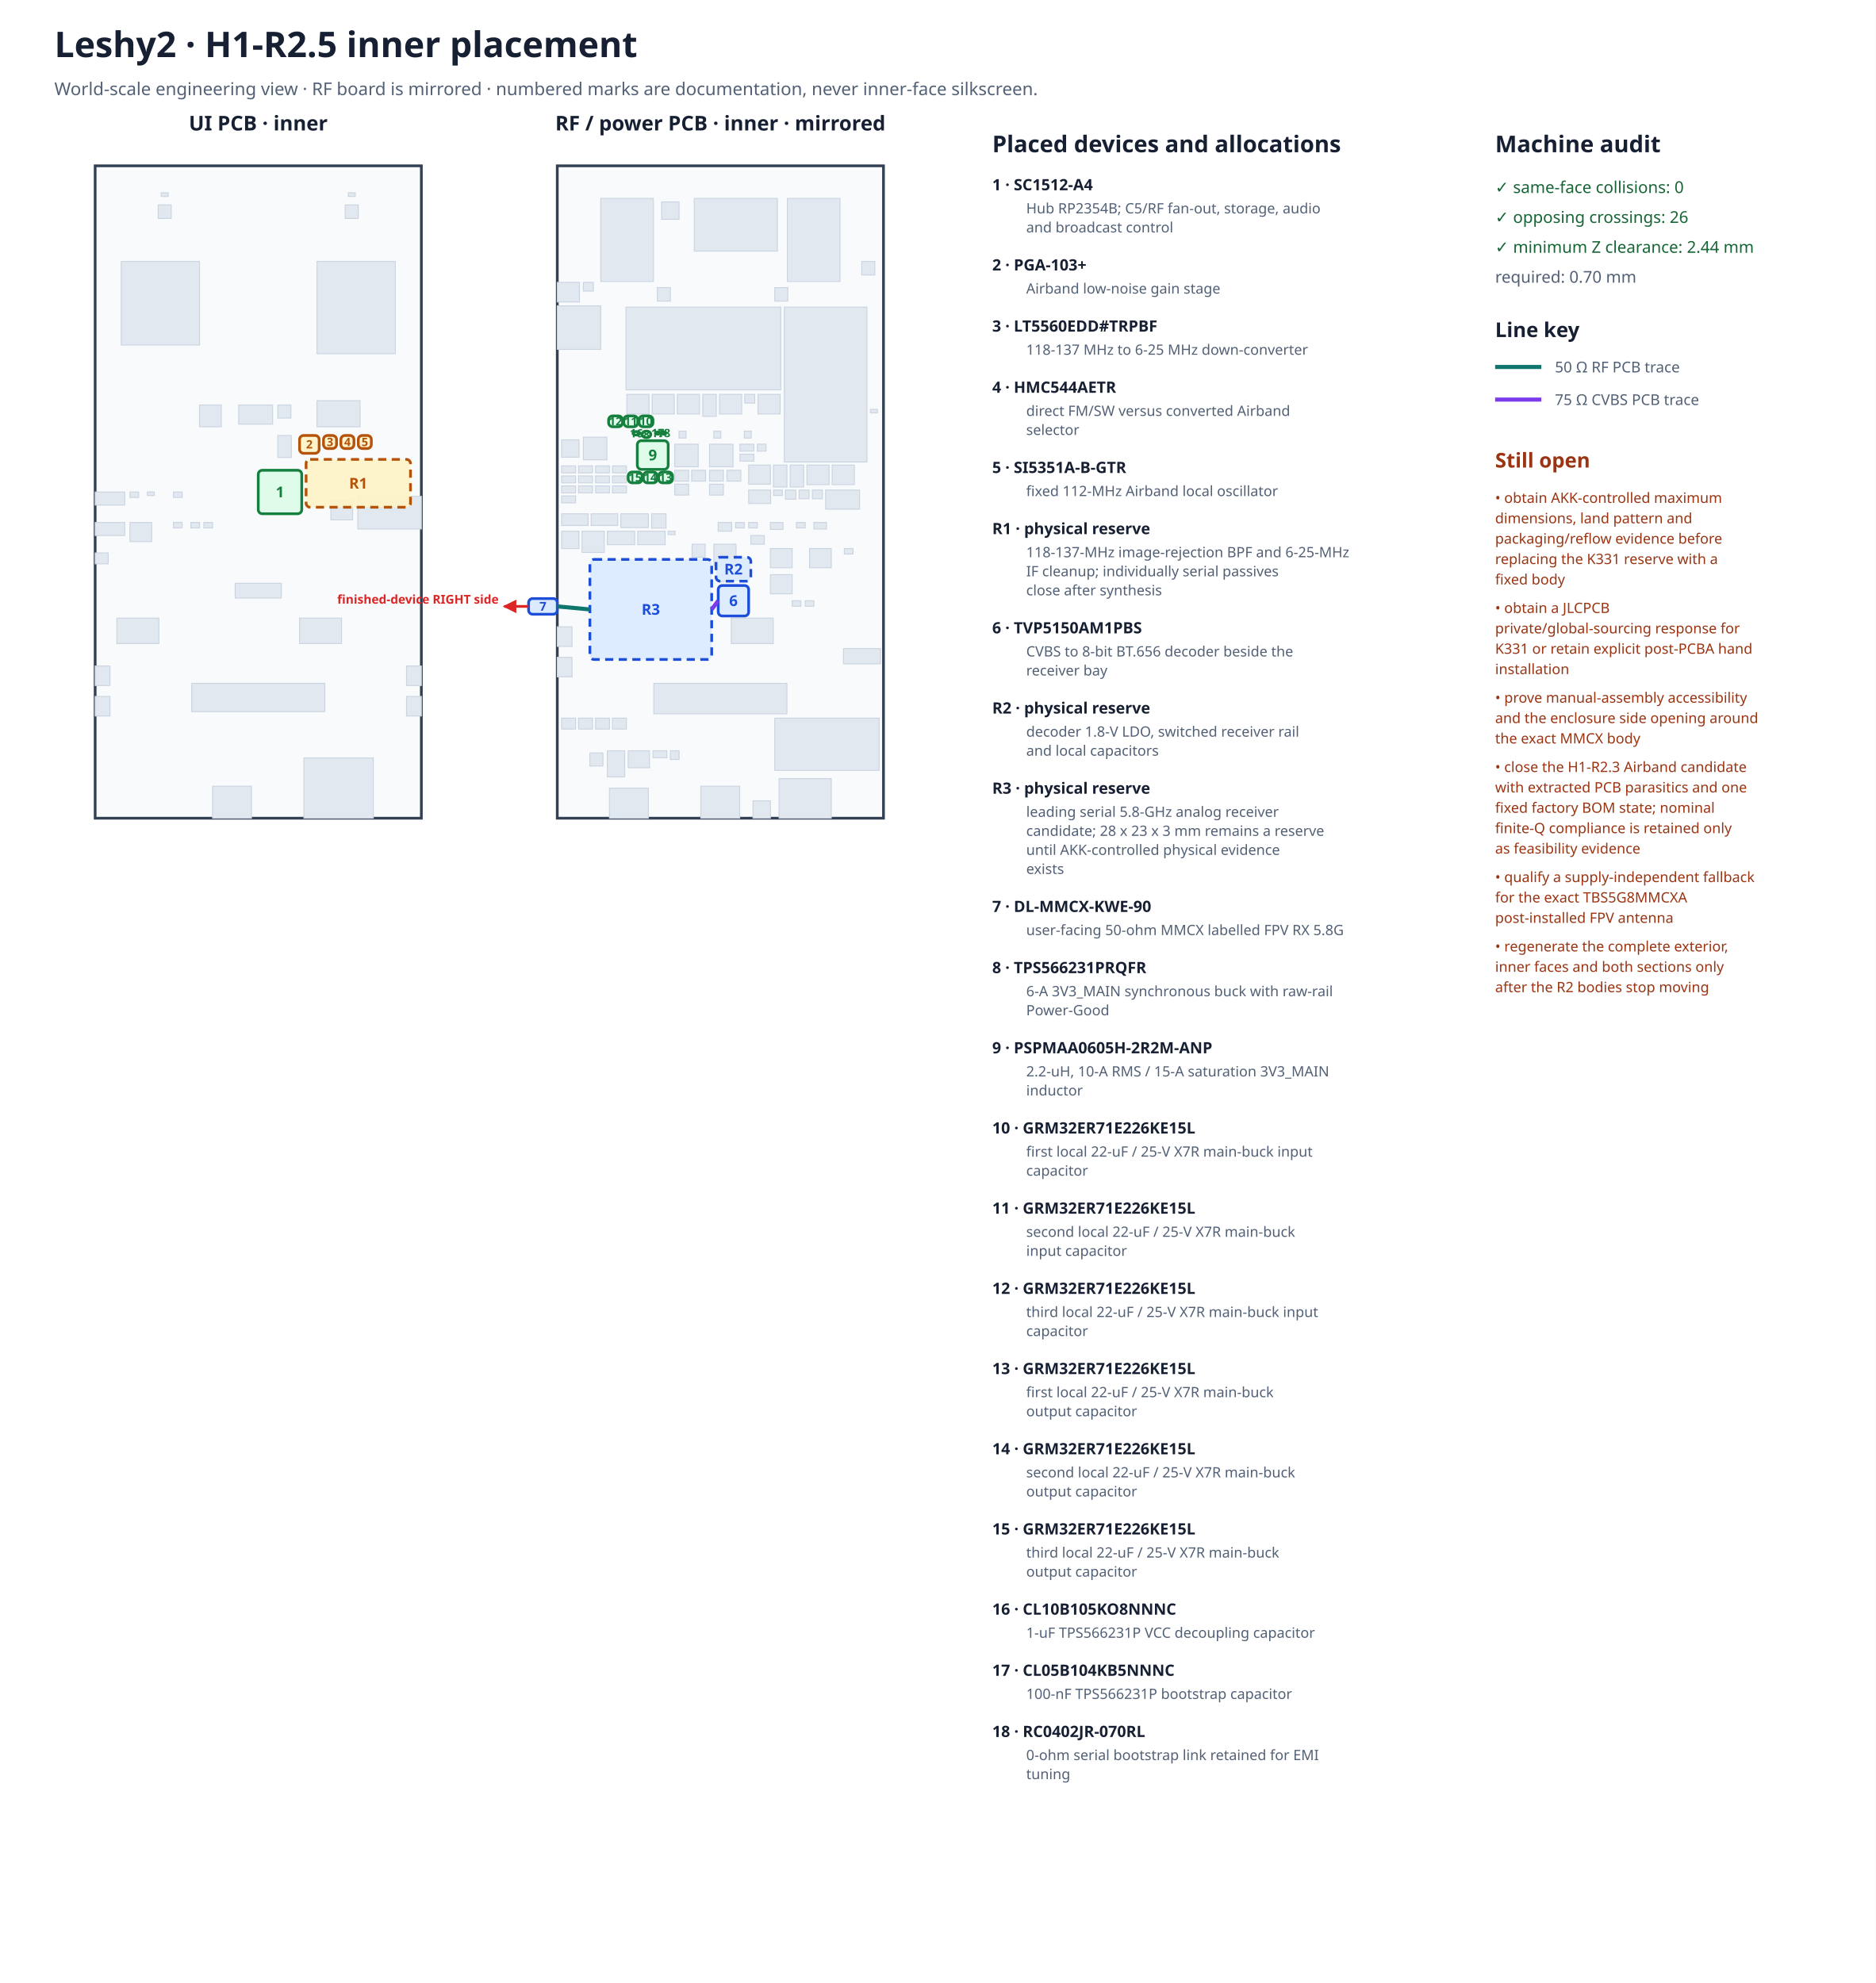
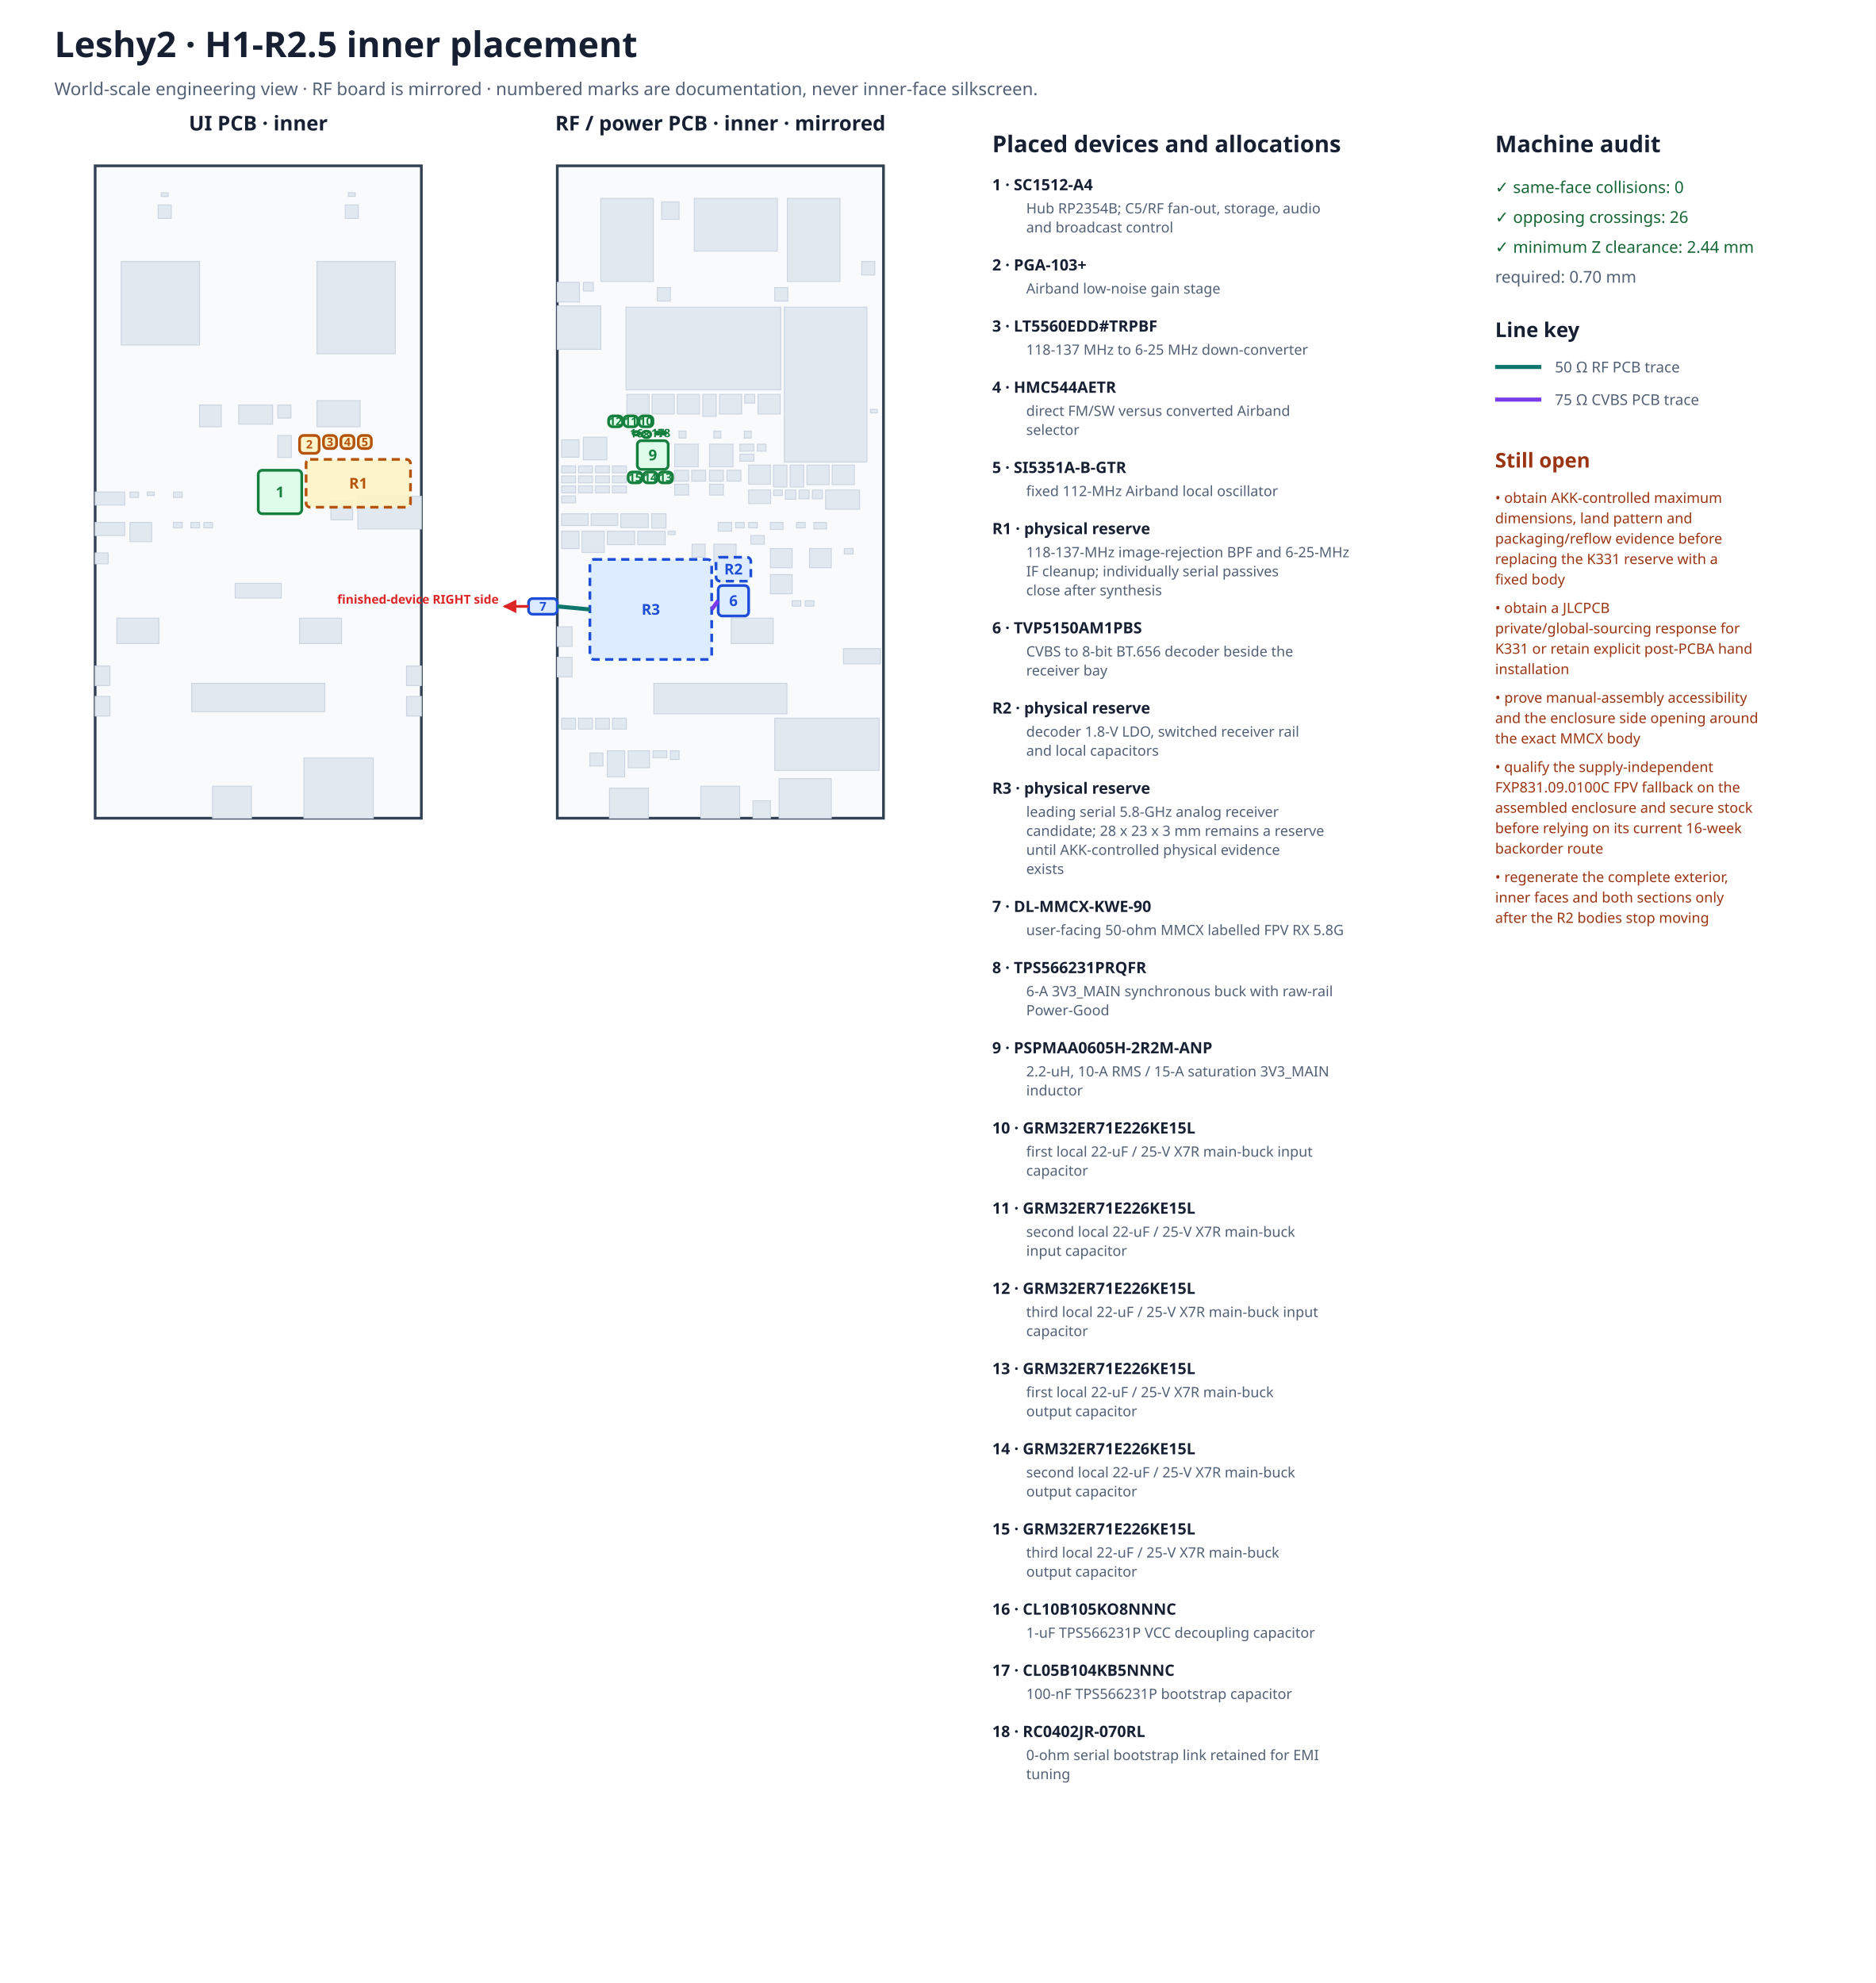
<svg xmlns="http://www.w3.org/2000/svg" width="1380" height="1459" viewBox="0 0 1380 1459">
  <rect width="1380" height="1459" fill="#ffffff" />
  <text x="40" y="42" font-family="sans-serif" font-size="26" font-weight="700" fill="#172033">Leshy2 · H1-R2.5 inner placement</text>
  <text x="40" y="70" font-family="sans-serif" font-size="13" fill="#526076">World-scale engineering view · RF board is mirrored · numbered marks are documentation, never inner-face silkscreen.</text>
  <text x="190.00" y="96" text-anchor="middle" font-family="sans-serif" font-size="15" font-weight="700" fill="#172033">UI PCB · inner</text>
  <rect x="70.00" y="122.00" width="240.00" height="480.00" fill="#f8fafc" stroke="#334155" stroke-width="2" />
  <rect x="204.40" y="320.40" width="9.92" height="16.16" fill="#e2e8f0" stroke="#cbd5e1" stroke-width="0.7" />
  <rect x="233.20" y="192.40" width="57.60" height="67.84" fill="#e2e8f0" stroke="#cbd5e1" stroke-width="0.7" />
  <rect x="299.12" y="512.40" width="10.88" height="14.40" fill="#e2e8f0" stroke="#cbd5e1" stroke-width="0.7" />
  <rect x="220.40" y="454.80" width="30.88" height="18.69" fill="#e2e8f0" stroke="#cbd5e1" stroke-width="0.7" />
  <rect x="299.12" y="490.00" width="10.88" height="14.40" fill="#e2e8f0" stroke="#cbd5e1" stroke-width="0.7" />
  <rect x="254.00" y="150.80" width="9.60" height="9.92" fill="#e2e8f0" stroke="#cbd5e1" stroke-width="0.7" />
  <rect x="256.24" y="141.84" width="5.12" height="2.69" fill="#e2e8f0" stroke="#cbd5e1" stroke-width="0.7" />
  <rect x="156.40" y="578.48" width="28.61" height="23.52" fill="#e2e8f0" stroke="#cbd5e1" stroke-width="0.7" />
  <rect x="204.40" y="298.00" width="9.60" height="9.60" fill="#e2e8f0" stroke="#cbd5e1" stroke-width="0.7" />
  <rect x="127.60" y="362.00" width="6.40" height="4.00" fill="#e2e8f0" stroke="#cbd5e1" stroke-width="0.7" />
  <rect x="173.04" y="429.20" width="33.92" height="10.82" fill="#e2e8f0" stroke="#cbd5e1" stroke-width="0.7" />
  <rect x="95.60" y="384.40" width="16.00" height="14.08" fill="#e2e8f0" stroke="#cbd5e1" stroke-width="0.7" />
  <rect x="263.28" y="365.20" width="46.72" height="24.00" fill="#e2e8f0" stroke="#cbd5e1" stroke-width="0.7" />
  <rect x="243.44" y="368.40" width="16.00" height="14.08" fill="#e2e8f0" stroke="#cbd5e1" stroke-width="0.7" />
  <rect x="70.00" y="384.40" width="21.76" height="9.60" fill="#e2e8f0" stroke="#cbd5e1" stroke-width="0.7" />
  <rect x="70.00" y="362.00" width="21.76" height="9.60" fill="#e2e8f0" stroke="#cbd5e1" stroke-width="0.7" />
  <rect x="70.00" y="406.80" width="9.60" height="8.03" fill="#e2e8f0" stroke="#cbd5e1" stroke-width="0.7" />
  <rect x="95.60" y="362.00" width="6.40" height="4.00" fill="#e2e8f0" stroke="#cbd5e1" stroke-width="0.7" />
  <rect x="141.04" y="502.80" width="97.92" height="20.80" fill="#e2e8f0" stroke="#cbd5e1" stroke-width="0.7" />
  <rect x="233.20" y="294.80" width="31.68" height="19.20" fill="#e2e8f0" stroke="#cbd5e1" stroke-width="0.7" />
  <rect x="89.20" y="192.40" width="57.60" height="61.44" fill="#e2e8f0" stroke="#cbd5e1" stroke-width="0.7" />
  <rect x="70.00" y="512.40" width="10.88" height="14.40" fill="#e2e8f0" stroke="#cbd5e1" stroke-width="0.7" />
  <rect x="86.00" y="454.80" width="30.88" height="18.69" fill="#e2e8f0" stroke="#cbd5e1" stroke-width="0.7" />
  <rect x="70.00" y="490.00" width="10.88" height="14.40" fill="#e2e8f0" stroke="#cbd5e1" stroke-width="0.7" />
  <rect x="116.40" y="150.80" width="9.60" height="9.92" fill="#e2e8f0" stroke="#cbd5e1" stroke-width="0.7" />
  <rect x="118.64" y="141.84" width="5.12" height="2.69" fill="#e2e8f0" stroke="#cbd5e1" stroke-width="0.7" />
  <rect x="150.00" y="384.40" width="6.40" height="4.00" fill="#e2e8f0" stroke="#cbd5e1" stroke-width="0.7" />
  <rect x="140.40" y="384.40" width="6.40" height="4.00" fill="#e2e8f0" stroke="#cbd5e1" stroke-width="0.7" />
  <rect x="127.60" y="384.40" width="6.40" height="4.00" fill="#e2e8f0" stroke="#cbd5e1" stroke-width="0.7" />
  <rect x="223.60" y="557.68" width="51.04" height="44.32" fill="#e2e8f0" stroke="#cbd5e1" stroke-width="0.7" />
  <rect x="146.80" y="298.00" width="16.00" height="16.00" fill="#e2e8f0" stroke="#cbd5e1" stroke-width="0.7" />
  <rect x="175.60" y="298.00" width="24.96" height="14.08" fill="#e2e8f0" stroke="#cbd5e1" stroke-width="0.7" />
  <rect x="108.40" y="362.00" width="5.12" height="2.56" fill="#e2e8f0" stroke="#cbd5e1" stroke-width="0.7" />
  <rect x="190.00" y="346.00" width="32.00" height="32.00" rx="3" fill="#dcfce7" fill-opacity="0.92" stroke="#15803d" stroke-width="2" stroke-dasharray="none" />
  <text x="206.00" y="362.00" text-anchor="middle" dominant-baseline="middle" font-family="sans-serif" font-size="11" font-weight="700" fill="#15803d">1</text>
  <rect x="220.40" y="320.40" width="14.40" height="13.12" rx="3" fill="#fef3c7" fill-opacity="0.92" stroke="#b45309" stroke-width="2" stroke-dasharray="none" />
  <text x="227.60" y="326.96" text-anchor="middle" dominant-baseline="middle" font-family="sans-serif" font-size="8.5" font-weight="700" fill="#b45309">2</text>
  <rect x="238.00" y="320.40" width="9.60" height="9.60" rx="3" fill="#fef3c7" fill-opacity="0.92" stroke="#b45309" stroke-width="2" stroke-dasharray="none" />
  <text x="242.80" y="325.20" text-anchor="middle" dominant-baseline="middle" font-family="sans-serif" font-size="8.5" font-weight="700" fill="#b45309">3</text>
  <rect x="250.80" y="320.40" width="9.60" height="9.60" rx="3" fill="#fef3c7" fill-opacity="0.92" stroke="#b45309" stroke-width="2" stroke-dasharray="none" />
  <text x="255.60" y="325.20" text-anchor="middle" dominant-baseline="middle" font-family="sans-serif" font-size="8.5" font-weight="700" fill="#b45309">4</text>
  <rect x="263.60" y="320.40" width="9.60" height="9.60" rx="3" fill="#fef3c7" fill-opacity="0.92" stroke="#b45309" stroke-width="2" stroke-dasharray="none" />
  <text x="268.40" y="325.20" text-anchor="middle" dominant-baseline="middle" font-family="sans-serif" font-size="8.5" font-weight="700" fill="#b45309">5</text>
  <rect x="225.20" y="338.00" width="76.80" height="35.20" rx="3" fill="#fef3c7" fill-opacity="0.92" stroke="#b45309" stroke-width="2" stroke-dasharray="6 4" />
  <text x="263.60" y="355.60" text-anchor="middle" dominant-baseline="middle" font-family="sans-serif" font-size="11" font-weight="700" fill="#b45309">R1</text>
  <text x="530.00" y="96" text-anchor="middle" font-family="sans-serif" font-size="15" font-weight="700" fill="#172033">RF / power PCB · inner · mirrored</text>
  <rect x="410.00" y="122.00" width="240.00" height="480.00" fill="#f8fafc" stroke="#334155" stroke-width="2" />
  <rect x="547.60" y="317.20" width="5.12" height="5.12" fill="#e2e8f0" stroke="#cbd5e1" stroke-width="0.7" />
  <rect x="557.20" y="326.80" width="6.40" height="5.12" fill="#e2e8f0" stroke="#cbd5e1" stroke-width="0.7" />
  <rect x="544.40" y="326.80" width="10.24" height="5.12" fill="#e2e8f0" stroke="#cbd5e1" stroke-width="0.7" />
  <rect x="544.40" y="334.16" width="10.24" height="5.12" fill="#e2e8f0" stroke="#cbd5e1" stroke-width="0.7" />
  <rect x="486.80" y="148.56" width="12.80" height="12.80" fill="#e2e8f0" stroke="#cbd5e1" stroke-width="0.7" />
  <rect x="592.40" y="442.00" width="6.40" height="4.00" fill="#e2e8f0" stroke="#cbd5e1" stroke-width="0.7" />
  <rect x="597.68" y="360.56" width="7.36" height="6.40" fill="#e2e8f0" stroke="#cbd5e1" stroke-width="0.7" />
  <rect x="593.68" y="342.16" width="16.32" height="14.40" fill="#e2e8f0" stroke="#cbd5e1" stroke-width="0.7" />
  <rect x="612.24" y="342.16" width="16.32" height="14.40" fill="#e2e8f0" stroke="#cbd5e1" stroke-width="0.7" />
  <rect x="438.16" y="357.52" width="10.24" height="5.12" fill="#e2e8f0" stroke="#cbd5e1" stroke-width="0.7" />
  <rect x="450.64" y="357.52" width="10.24" height="5.12" fill="#e2e8f0" stroke="#cbd5e1" stroke-width="0.7" />
  <rect x="429.20" y="321.68" width="17.28" height="16.64" fill="#e2e8f0" stroke="#cbd5e1" stroke-width="0.7" />
  <rect x="438.16" y="342.80" width="10.24" height="5.12" fill="#e2e8f0" stroke="#cbd5e1" stroke-width="0.7" />
  <rect x="450.64" y="342.80" width="10.24" height="5.12" fill="#e2e8f0" stroke="#cbd5e1" stroke-width="0.7" />
  <rect x="413.20" y="350.16" width="10.24" height="5.12" fill="#e2e8f0" stroke="#cbd5e1" stroke-width="0.7" />
  <rect x="413.20" y="364.88" width="10.24" height="5.12" fill="#e2e8f0" stroke="#cbd5e1" stroke-width="0.7" />
  <rect x="425.68" y="350.16" width="10.24" height="5.12" fill="#e2e8f0" stroke="#cbd5e1" stroke-width="0.7" />
  <rect x="438.16" y="350.16" width="10.24" height="5.12" fill="#e2e8f0" stroke="#cbd5e1" stroke-width="0.7" />
  <rect x="450.64" y="350.16" width="10.24" height="5.12" fill="#e2e8f0" stroke="#cbd5e1" stroke-width="0.7" />
  <rect x="413.20" y="357.52" width="10.24" height="5.12" fill="#e2e8f0" stroke="#cbd5e1" stroke-width="0.7" />
  <rect x="425.68" y="357.52" width="10.24" height="5.12" fill="#e2e8f0" stroke="#cbd5e1" stroke-width="0.7" />
  <rect x="413.20" y="342.80" width="10.24" height="5.12" fill="#e2e8f0" stroke="#cbd5e1" stroke-width="0.7" />
  <rect x="425.68" y="342.80" width="10.24" height="5.12" fill="#e2e8f0" stroke="#cbd5e1" stroke-width="0.7" />
  <rect x="595.60" y="403.60" width="16.00" height="14.08" fill="#e2e8f0" stroke="#cbd5e1" stroke-width="0.7" />
  <rect x="621.20" y="403.60" width="6.40" height="4.00" fill="#e2e8f0" stroke="#cbd5e1" stroke-width="0.7" />
  <rect x="607.44" y="360.56" width="24.96" height="14.08" fill="#e2e8f0" stroke="#cbd5e1" stroke-width="0.7" />
  <rect x="525.20" y="317.20" width="5.12" height="5.12" fill="#e2e8f0" stroke="#cbd5e1" stroke-width="0.7" />
  <rect x="522.00" y="346.00" width="10.24" height="8.00" fill="#e2e8f0" stroke="#cbd5e1" stroke-width="0.7" />
  <rect x="534.80" y="346.00" width="10.24" height="8.00" fill="#e2e8f0" stroke="#cbd5e1" stroke-width="0.7" />
  <rect x="522.00" y="356.24" width="10.24" height="8.00" fill="#e2e8f0" stroke="#cbd5e1" stroke-width="0.7" />
  <rect x="522.00" y="326.80" width="17.28" height="16.64" fill="#e2e8f0" stroke="#cbd5e1" stroke-width="0.7" />
  <rect x="481.04" y="502.80" width="97.92" height="22.40" fill="#e2e8f0" stroke="#cbd5e1" stroke-width="0.7" />
  <rect x="554.00" y="589.20" width="12.80" height="12.80" fill="#e2e8f0" stroke="#cbd5e1" stroke-width="0.7" />
  <rect x="442.00" y="146.00" width="38.72" height="61.12" fill="#e2e8f0" stroke="#cbd5e1" stroke-width="0.7" />
  <rect x="410.00" y="207.76" width="16.32" height="14.40" fill="#e2e8f0" stroke="#cbd5e1" stroke-width="0.7" />
  <rect x="429.20" y="207.76" width="7.36" height="6.40" fill="#e2e8f0" stroke="#cbd5e1" stroke-width="0.7" />
  <rect x="483.60" y="211.60" width="9.60" height="9.92" fill="#e2e8f0" stroke="#cbd5e1" stroke-width="0.7" />
  <rect x="510.80" y="146.00" width="61.12" height="38.72" fill="#e2e8f0" stroke="#cbd5e1" stroke-width="0.7" />
  <rect x="529.36" y="290.16" width="16.32" height="14.40" fill="#e2e8f0" stroke="#cbd5e1" stroke-width="0.7" />
  <rect x="547.92" y="290.16" width="7.36" height="6.40" fill="#e2e8f0" stroke="#cbd5e1" stroke-width="0.7" />
  <rect x="570.00" y="211.60" width="9.60" height="9.92" fill="#e2e8f0" stroke="#cbd5e1" stroke-width="0.7" />
  <rect x="579.28" y="146.00" width="38.72" height="61.12" fill="#e2e8f0" stroke="#cbd5e1" stroke-width="0.7" />
  <rect x="557.68" y="290.16" width="16.32" height="14.40" fill="#e2e8f0" stroke="#cbd5e1" stroke-width="0.7" />
  <rect x="587.92" y="360.56" width="7.36" height="6.40" fill="#e2e8f0" stroke="#cbd5e1" stroke-width="0.7" />
  <rect x="634.00" y="192.40" width="9.60" height="9.92" fill="#e2e8f0" stroke="#cbd5e1" stroke-width="0.7" />
  <rect x="582.80" y="442.00" width="6.40" height="4.00" fill="#e2e8f0" stroke="#cbd5e1" stroke-width="0.7" />
  <rect x="413.20" y="323.60" width="12.80" height="12.80" fill="#e2e8f0" stroke="#cbd5e1" stroke-width="0.7" />
  <rect x="428.24" y="390.80" width="16.32" height="15.68" fill="#e2e8f0" stroke="#cbd5e1" stroke-width="0.7" />
  <rect x="446.80" y="390.80" width="20.16" height="9.92" fill="#e2e8f0" stroke="#cbd5e1" stroke-width="0.7" />
  <rect x="469.20" y="390.80" width="20.16" height="9.92" fill="#e2e8f0" stroke="#cbd5e1" stroke-width="0.7" />
  <rect x="413.20" y="378.00" width="19.52" height="8.61" fill="#e2e8f0" stroke="#cbd5e1" stroke-width="0.7" />
  <rect x="434.96" y="378.00" width="19.52" height="8.61" fill="#e2e8f0" stroke="#cbd5e1" stroke-width="0.7" />
  <rect x="413.20" y="390.80" width="12.80" height="12.80" fill="#e2e8f0" stroke="#cbd5e1" stroke-width="0.7" />
  <rect x="479.44" y="378.00" width="10.56" height="10.56" fill="#e2e8f0" stroke="#cbd5e1" stroke-width="0.7" />
  <rect x="456.72" y="378.00" width="20.32" height="10.18" fill="#e2e8f0" stroke="#cbd5e1" stroke-width="0.7" />
  <rect x="462.16" y="552.40" width="15.68" height="12.48" fill="#e2e8f0" stroke="#cbd5e1" stroke-width="0.7" />
  <rect x="446.80" y="552.40" width="12.80" height="19.20" fill="#e2e8f0" stroke="#cbd5e1" stroke-width="0.7" />
  <rect x="413.20" y="528.40" width="10.24" height="8.00" fill="#e2e8f0" stroke="#cbd5e1" stroke-width="0.7" />
  <rect x="425.68" y="528.40" width="10.24" height="8.00" fill="#e2e8f0" stroke="#cbd5e1" stroke-width="0.7" />
  <rect x="438.16" y="528.40" width="10.24" height="8.00" fill="#e2e8f0" stroke="#cbd5e1" stroke-width="0.7" />
  <rect x="450.64" y="528.40" width="10.24" height="8.00" fill="#e2e8f0" stroke="#cbd5e1" stroke-width="0.7" />
  <rect x="480.40" y="552.40" width="10.24" height="5.12" fill="#e2e8f0" stroke="#cbd5e1" stroke-width="0.7" />
  <rect x="493.20" y="552.40" width="6.40" height="6.40" fill="#e2e8f0" stroke="#cbd5e1" stroke-width="0.7" />
  <rect x="620.56" y="477.20" width="27.20" height="11.20" fill="#e2e8f0" stroke="#cbd5e1" stroke-width="0.7" />
  <rect x="491.60" y="390.80" width="5.12" height="2.56" fill="#e2e8f0" stroke="#cbd5e1" stroke-width="0.7" />
  <rect x="448.40" y="579.92" width="28.61" height="22.08" fill="#e2e8f0" stroke="#cbd5e1" stroke-width="0.7" />
  <rect x="434.00" y="554.00" width="9.60" height="9.60" fill="#e2e8f0" stroke="#cbd5e1" stroke-width="0.7" />
  <rect x="640.40" y="301.20" width="5.12" height="2.56" fill="#e2e8f0" stroke="#cbd5e1" stroke-width="0.7" />
  <rect x="410.00" y="225.04" width="32.00" height="32.00" fill="#e2e8f0" stroke="#cbd5e1" stroke-width="0.7" />
  <rect x="410.00" y="483.60" width="10.88" height="14.40" fill="#e2e8f0" stroke="#cbd5e1" stroke-width="0.7" />
  <rect x="538.00" y="454.80" width="30.88" height="18.69" fill="#e2e8f0" stroke="#cbd5e1" stroke-width="0.7" />
  <rect x="410.00" y="461.20" width="10.88" height="14.40" fill="#e2e8f0" stroke="#cbd5e1" stroke-width="0.7" />
  <rect x="515.60" y="578.48" width="28.61" height="23.52" fill="#e2e8f0" stroke="#cbd5e1" stroke-width="0.7" />
  <rect x="544.40" y="422.80" width="6.40" height="4.00" fill="#e2e8f0" stroke="#cbd5e1" stroke-width="0.7" />
  <rect x="552.40" y="394.00" width="9.92" height="6.40" fill="#e2e8f0" stroke="#cbd5e1" stroke-width="0.7" />
  <rect x="566.80" y="422.80" width="16.00" height="14.08" fill="#e2e8f0" stroke="#cbd5e1" stroke-width="0.7" />
  <rect x="566.80" y="403.60" width="16.00" height="14.08" fill="#e2e8f0" stroke="#cbd5e1" stroke-width="0.7" />
  <rect x="528.40" y="384.40" width="9.92" height="6.40" fill="#e2e8f0" stroke="#cbd5e1" stroke-width="0.7" />
  <rect x="598.80" y="384.40" width="9.28" height="4.80" fill="#e2e8f0" stroke="#cbd5e1" stroke-width="0.7" />
  <rect x="550.80" y="384.40" width="6.40" height="4.00" fill="#e2e8f0" stroke="#cbd5e1" stroke-width="0.7" />
  <rect x="541.20" y="384.40" width="6.40" height="4.00" fill="#e2e8f0" stroke="#cbd5e1" stroke-width="0.7" />
  <rect x="586.00" y="384.40" width="6.40" height="4.00" fill="#e2e8f0" stroke="#cbd5e1" stroke-width="0.7" />
  <rect x="566.80" y="384.40" width="9.28" height="5.12" fill="#e2e8f0" stroke="#cbd5e1" stroke-width="0.7" />
  <rect x="525.20" y="400.40" width="16.32" height="15.68" fill="#e2e8f0" stroke="#cbd5e1" stroke-width="0.7" />
  <rect x="528.40" y="422.80" width="9.28" height="5.12" fill="#e2e8f0" stroke="#cbd5e1" stroke-width="0.7" />
  <rect x="570.00" y="528.40" width="76.80" height="38.40" fill="#e2e8f0" stroke="#cbd5e1" stroke-width="0.7" />
  <rect x="509.20" y="400.40" width="9.60" height="9.60" fill="#e2e8f0" stroke="#cbd5e1" stroke-width="0.7" />
  <rect x="461.20" y="290.16" width="16.32" height="14.40" fill="#e2e8f0" stroke="#cbd5e1" stroke-width="0.7" />
  <rect x="479.76" y="290.16" width="16.32" height="14.40" fill="#e2e8f0" stroke="#cbd5e1" stroke-width="0.7" />
  <rect x="517.04" y="290.16" width="9.92" height="16.16" fill="#e2e8f0" stroke="#cbd5e1" stroke-width="0.7" />
  <rect x="498.32" y="290.16" width="16.32" height="14.40" fill="#e2e8f0" stroke="#cbd5e1" stroke-width="0.7" />
  <rect x="573.20" y="572.88" width="38.40" height="29.12" fill="#e2e8f0" stroke="#cbd5e1" stroke-width="0.7" />
  <rect x="577.04" y="226.00" width="60.80" height="113.92" fill="#e2e8f0" stroke="#cbd5e1" stroke-width="0.7" />
  <rect x="550.80" y="360.56" width="16.16" height="9.92" fill="#e2e8f0" stroke="#cbd5e1" stroke-width="0.7" />
  <rect x="569.20" y="360.56" width="6.40" height="4.00" fill="#e2e8f0" stroke="#cbd5e1" stroke-width="0.7" />
  <rect x="550.80" y="342.16" width="16.00" height="14.08" fill="#e2e8f0" stroke="#cbd5e1" stroke-width="0.7" />
  <rect x="499.60" y="317.20" width="5.12" height="5.12" fill="#e2e8f0" stroke="#cbd5e1" stroke-width="0.7" />
  <rect x="569.04" y="342.16" width="9.92" height="16.16" fill="#e2e8f0" stroke="#cbd5e1" stroke-width="0.7" />
  <rect x="581.36" y="342.16" width="9.92" height="16.16" fill="#e2e8f0" stroke="#cbd5e1" stroke-width="0.7" />
  <rect x="496.40" y="326.80" width="17.28" height="16.64" fill="#e2e8f0" stroke="#cbd5e1" stroke-width="0.7" />
  <rect x="496.40" y="346.00" width="10.24" height="8.00" fill="#e2e8f0" stroke="#cbd5e1" stroke-width="0.7" />
  <rect x="508.88" y="346.00" width="10.24" height="8.00" fill="#e2e8f0" stroke="#cbd5e1" stroke-width="0.7" />
  <rect x="496.40" y="356.24" width="10.24" height="8.00" fill="#e2e8f0" stroke="#cbd5e1" stroke-width="0.7" />
  <rect x="577.84" y="360.56" width="7.68" height="6.72" fill="#e2e8f0" stroke="#cbd5e1" stroke-width="0.7" />
  <rect x="460.56" y="226.00" width="113.92" height="60.80" fill="#e2e8f0" stroke="#cbd5e1" stroke-width="0.7" />
  <rect x="528.40" y="430.80" width="22.40" height="22.40" rx="3" fill="#dbeafe" fill-opacity="0.92" stroke="#1d4ed8" stroke-width="2" stroke-dasharray="none" />
  <text x="539.60" y="442.00" text-anchor="middle" dominant-baseline="middle" font-family="sans-serif" font-size="11" font-weight="700" fill="#1d4ed8">6</text>
  <rect x="526.80" y="410.00" width="25.60" height="17.60" rx="3" fill="#dbeafe" fill-opacity="0.92" stroke="#1d4ed8" stroke-width="2" stroke-dasharray="6 4" />
  <text x="539.60" y="418.80" text-anchor="middle" dominant-baseline="middle" font-family="sans-serif" font-size="11" font-weight="700" fill="#1d4ed8">R2</text>
  <rect x="434.00" y="411.60" width="89.60" height="73.60" rx="3" fill="#dbeafe" fill-opacity="0.92" stroke="#1d4ed8" stroke-width="2" stroke-dasharray="6 4" />
  <text x="478.80" y="448.40" text-anchor="middle" dominant-baseline="middle" font-family="sans-serif" font-size="11" font-weight="700" fill="#1d4ed8">R3</text>
  <rect x="472.40" y="317.20" width="6.40" height="4.80" rx="3" fill="#dcfce7" fill-opacity="0.92" stroke="#15803d" stroke-width="2" stroke-dasharray="none" />
  <text x="475.60" y="319.60" text-anchor="middle" dominant-baseline="middle" font-family="sans-serif" font-size="8.5" font-weight="700" fill="#15803d">8</text>
  <rect x="468.88" y="324.24" width="22.72" height="21.12" rx="3" fill="#dcfce7" fill-opacity="0.92" stroke="#15803d" stroke-width="2" stroke-dasharray="none" />
  <text x="480.24" y="334.80" text-anchor="middle" dominant-baseline="middle" font-family="sans-serif" font-size="11" font-weight="700" fill="#15803d">9</text>
  <rect x="470.16" y="306.00" width="10.24" height="8.00" rx="3" fill="#dcfce7" fill-opacity="0.92" stroke="#15803d" stroke-width="2" stroke-dasharray="none" />
  <text x="475.28" y="310.00" text-anchor="middle" dominant-baseline="middle" font-family="sans-serif" font-size="8.5" font-weight="700" fill="#15803d">10</text>
  <rect x="458.96" y="306.00" width="10.24" height="8.00" rx="3" fill="#dcfce7" fill-opacity="0.92" stroke="#15803d" stroke-width="2" stroke-dasharray="none" />
  <text x="464.08" y="310.00" text-anchor="middle" dominant-baseline="middle" font-family="sans-serif" font-size="8.5" font-weight="700" fill="#15803d">11</text>
  <rect x="447.76" y="306.00" width="10.24" height="8.00" rx="3" fill="#dcfce7" fill-opacity="0.92" stroke="#15803d" stroke-width="2" stroke-dasharray="none" />
  <text x="452.88" y="310.00" text-anchor="middle" dominant-baseline="middle" font-family="sans-serif" font-size="8.5" font-weight="700" fill="#15803d">12</text>
  <rect x="484.56" y="347.28" width="10.24" height="8.00" rx="3" fill="#dcfce7" fill-opacity="0.92" stroke="#15803d" stroke-width="2" stroke-dasharray="none" />
  <text x="489.68" y="351.28" text-anchor="middle" dominant-baseline="middle" font-family="sans-serif" font-size="8.5" font-weight="700" fill="#15803d">13</text>
  <rect x="473.36" y="347.28" width="10.24" height="8.00" rx="3" fill="#dcfce7" fill-opacity="0.92" stroke="#15803d" stroke-width="2" stroke-dasharray="none" />
  <text x="478.48" y="351.28" text-anchor="middle" dominant-baseline="middle" font-family="sans-serif" font-size="8.5" font-weight="700" fill="#15803d">14</text>
  <rect x="462.16" y="347.28" width="10.24" height="8.00" rx="3" fill="#dcfce7" fill-opacity="0.92" stroke="#15803d" stroke-width="2" stroke-dasharray="none" />
  <text x="467.28" y="351.28" text-anchor="middle" dominant-baseline="middle" font-family="sans-serif" font-size="8.5" font-weight="700" fill="#15803d">15</text>
  <rect x="465.68" y="317.52" width="5.12" height="2.56" rx="3" fill="#dcfce7" fill-opacity="0.92" stroke="#15803d" stroke-width="2" stroke-dasharray="none" />
  <text x="468.24" y="318.80" text-anchor="middle" dominant-baseline="middle" font-family="sans-serif" font-size="8.5" font-weight="700" fill="#15803d">16</text>
  <rect x="482.32" y="317.84" width="3.20" height="1.60" rx="3" fill="#dcfce7" fill-opacity="0.92" stroke="#15803d" stroke-width="2" stroke-dasharray="none" />
  <text x="483.92" y="318.64" text-anchor="middle" dominant-baseline="middle" font-family="sans-serif" font-size="8.5" font-weight="700" fill="#15803d">17</text>
  <rect x="486.80" y="317.84" width="3.20" height="1.60" rx="3" fill="#dcfce7" fill-opacity="0.92" stroke="#15803d" stroke-width="2" stroke-dasharray="none" />
  <text x="488.40" y="318.64" text-anchor="middle" dominant-baseline="middle" font-family="sans-serif" font-size="8.5" font-weight="700" fill="#15803d">18</text>
  <rect x="388.88" y="440.40" width="21.12" height="11.52" rx="3" fill="#dbeafe" stroke="#1d4ed8" stroke-width="2" />
  <text x="399.44" y="446.16" text-anchor="middle" dominant-baseline="middle" font-family="sans-serif" font-size="9" font-weight="700" fill="#1d4ed8">7</text>
  <path d="M 388.88 446.16 L 370.88 446.16" stroke="#dc2626" stroke-width="2" marker-end="url(#arrow)" />
  <text x="366.88" y="444.16" text-anchor="end" font-family="sans-serif" font-size="9" font-weight="700" fill="#dc2626">finished-device RIGHT side</text>
  <path d="M 410.00 446.16 L 434.00 448.40" stroke="#0f766e" stroke-width="3" fill="none" />
  <path d="M 523.60 448.40 L 528.40 442.00" stroke="#7c3aed" stroke-width="3" fill="none" />
  <defs>
    <marker id="arrow" viewBox="0 0 10 10" refX="9" refY="5" markerWidth="5" markerHeight="5" orient="auto-start-reverse">
      <path d="M 0 0 L 10 5 L 0 10 z" fill="#dc2626" />
    </marker>
  </defs>
  <text x="730" y="112" font-family="sans-serif" font-size="17" font-weight="700" fill="#172033">Placed devices and allocations</text>
  <text x="730" y="140" font-family="sans-serif" font-size="11.5" font-weight="700" fill="#172033">1 · SC1512-A4</text>
  <text x="755" y="157" font-family="sans-serif" font-size="10.5" fill="#526076">Hub RP2354B; C5/RF fan-out, storage, audio</text>
  <text x="755" y="171" font-family="sans-serif" font-size="10.5" fill="#526076">and broadcast control</text>
  <text x="730" y="199" font-family="sans-serif" font-size="11.5" font-weight="700" fill="#172033">2 · PGA-103+</text>
  <text x="755" y="216" font-family="sans-serif" font-size="10.5" fill="#526076">Airband low-noise gain stage</text>
  <text x="730" y="244" font-family="sans-serif" font-size="11.5" font-weight="700" fill="#172033">3 · LT5560EDD#TRPBF</text>
  <text x="755" y="261" font-family="sans-serif" font-size="10.5" fill="#526076">118-137 MHz to 6-25 MHz down-converter</text>
  <text x="730" y="289" font-family="sans-serif" font-size="11.5" font-weight="700" fill="#172033">4 · HMC544AETR</text>
  <text x="755" y="306" font-family="sans-serif" font-size="10.5" fill="#526076">direct FM/SW versus converted Airband</text>
  <text x="755" y="320" font-family="sans-serif" font-size="10.5" fill="#526076">selector</text>
  <text x="730" y="348" font-family="sans-serif" font-size="11.5" font-weight="700" fill="#172033">5 · SI5351A-B-GTR</text>
  <text x="755" y="365" font-family="sans-serif" font-size="10.5" fill="#526076">fixed 112-MHz Airband local oscillator</text>
  <text x="730" y="393" font-family="sans-serif" font-size="11.5" font-weight="700" fill="#172033">R1 · physical reserve</text>
  <text x="755" y="410" font-family="sans-serif" font-size="10.5" fill="#526076">118-137-MHz image-rejection BPF and 6-25-MHz</text>
  <text x="755" y="424" font-family="sans-serif" font-size="10.5" fill="#526076">IF cleanup; individually serial passives</text>
  <text x="755" y="438" font-family="sans-serif" font-size="10.5" fill="#526076">close after synthesis</text>
  <text x="730" y="466" font-family="sans-serif" font-size="11.5" font-weight="700" fill="#172033">6 · TVP5150AM1PBS</text>
  <text x="755" y="483" font-family="sans-serif" font-size="10.5" fill="#526076">CVBS to 8-bit BT.656 decoder beside the</text>
  <text x="755" y="497" font-family="sans-serif" font-size="10.5" fill="#526076">receiver bay</text>
  <text x="730" y="525" font-family="sans-serif" font-size="11.5" font-weight="700" fill="#172033">R2 · physical reserve</text>
  <text x="755" y="542" font-family="sans-serif" font-size="10.5" fill="#526076">decoder 1.8-V LDO, switched receiver rail</text>
  <text x="755" y="556" font-family="sans-serif" font-size="10.5" fill="#526076">and local capacitors</text>
  <text x="730" y="584" font-family="sans-serif" font-size="11.5" font-weight="700" fill="#172033">R3 · physical reserve</text>
  <text x="755" y="601" font-family="sans-serif" font-size="10.5" fill="#526076">leading serial 5.8-GHz analog receiver</text>
  <text x="755" y="615" font-family="sans-serif" font-size="10.5" fill="#526076">candidate; 28 x 23 x 3 mm remains a reserve</text>
  <text x="755" y="629" font-family="sans-serif" font-size="10.5" fill="#526076">until AKK-controlled physical evidence</text>
  <text x="755" y="643" font-family="sans-serif" font-size="10.5" fill="#526076">exists</text>
  <text x="730" y="671" font-family="sans-serif" font-size="11.5" font-weight="700" fill="#172033">7 · DL-MMCX-KWE-90</text>
  <text x="755" y="688" font-family="sans-serif" font-size="10.5" fill="#526076">user-facing 50-ohm MMCX labelled FPV RX 5.8G</text>
  <text x="730" y="716" font-family="sans-serif" font-size="11.5" font-weight="700" fill="#172033">8 · TPS566231PRQFR</text>
  <text x="755" y="733" font-family="sans-serif" font-size="10.5" fill="#526076">6-A 3V3_MAIN synchronous buck with raw-rail</text>
  <text x="755" y="747" font-family="sans-serif" font-size="10.5" fill="#526076">Power-Good</text>
  <text x="730" y="775" font-family="sans-serif" font-size="11.5" font-weight="700" fill="#172033">9 · PSPMAA0605H-2R2M-ANP</text>
  <text x="755" y="792" font-family="sans-serif" font-size="10.5" fill="#526076">2.2-uH, 10-A RMS / 15-A saturation 3V3_MAIN</text>
  <text x="755" y="806" font-family="sans-serif" font-size="10.5" fill="#526076">inductor</text>
  <text x="730" y="834" font-family="sans-serif" font-size="11.5" font-weight="700" fill="#172033">10 · GRM32ER71E226KE15L</text>
  <text x="755" y="851" font-family="sans-serif" font-size="10.5" fill="#526076">first local 22-uF / 25-V X7R main-buck input</text>
  <text x="755" y="865" font-family="sans-serif" font-size="10.5" fill="#526076">capacitor</text>
  <text x="730" y="893" font-family="sans-serif" font-size="11.5" font-weight="700" fill="#172033">11 · GRM32ER71E226KE15L</text>
  <text x="755" y="910" font-family="sans-serif" font-size="10.5" fill="#526076">second local 22-uF / 25-V X7R main-buck</text>
  <text x="755" y="924" font-family="sans-serif" font-size="10.5" fill="#526076">input capacitor</text>
  <text x="730" y="952" font-family="sans-serif" font-size="11.5" font-weight="700" fill="#172033">12 · GRM32ER71E226KE15L</text>
  <text x="755" y="969" font-family="sans-serif" font-size="10.5" fill="#526076">third local 22-uF / 25-V X7R main-buck input</text>
  <text x="755" y="983" font-family="sans-serif" font-size="10.5" fill="#526076">capacitor</text>
  <text x="730" y="1011" font-family="sans-serif" font-size="11.5" font-weight="700" fill="#172033">13 · GRM32ER71E226KE15L</text>
  <text x="755" y="1028" font-family="sans-serif" font-size="10.5" fill="#526076">first local 22-uF / 25-V X7R main-buck</text>
  <text x="755" y="1042" font-family="sans-serif" font-size="10.5" fill="#526076">output capacitor</text>
  <text x="730" y="1070" font-family="sans-serif" font-size="11.5" font-weight="700" fill="#172033">14 · GRM32ER71E226KE15L</text>
  <text x="755" y="1087" font-family="sans-serif" font-size="10.5" fill="#526076">second local 22-uF / 25-V X7R main-buck</text>
  <text x="755" y="1101" font-family="sans-serif" font-size="10.5" fill="#526076">output capacitor</text>
  <text x="730" y="1129" font-family="sans-serif" font-size="11.5" font-weight="700" fill="#172033">15 · GRM32ER71E226KE15L</text>
  <text x="755" y="1146" font-family="sans-serif" font-size="10.5" fill="#526076">third local 22-uF / 25-V X7R main-buck</text>
  <text x="755" y="1160" font-family="sans-serif" font-size="10.5" fill="#526076">output capacitor</text>
  <text x="730" y="1188" font-family="sans-serif" font-size="11.5" font-weight="700" fill="#172033">16 · CL10B105KO8NNNC</text>
  <text x="755" y="1205" font-family="sans-serif" font-size="10.5" fill="#526076">1-uF TPS566231P VCC decoupling capacitor</text>
  <text x="730" y="1233" font-family="sans-serif" font-size="11.5" font-weight="700" fill="#172033">17 · CL05B104KB5NNNC</text>
  <text x="755" y="1250" font-family="sans-serif" font-size="10.5" fill="#526076">100-nF TPS566231P bootstrap capacitor</text>
  <text x="730" y="1278" font-family="sans-serif" font-size="11.5" font-weight="700" fill="#172033">18 · RC0402JR-070RL</text>
  <text x="755" y="1295" font-family="sans-serif" font-size="10.5" fill="#526076">0-ohm serial bootstrap link retained for EMI</text>
  <text x="755" y="1309" font-family="sans-serif" font-size="10.5" fill="#526076">tuning</text>
  <text x="1100" y="112" font-family="sans-serif" font-size="17" font-weight="700" fill="#172033">Machine audit</text>
  <text x="1100" y="142" font-family="sans-serif" font-size="12" fill="#166534">✓ same-face collisions: 0</text>
  <text x="1100" y="164" font-family="sans-serif" font-size="12" fill="#166534">✓ opposing crossings: 26</text>
  <text x="1100" y="186" font-family="sans-serif" font-size="12" fill="#166534">✓ minimum Z clearance: 2.44 mm</text>
  <text x="1100" y="208" font-family="sans-serif" font-size="12" fill="#526076">required: 0.70 mm</text>
  <text x="1100" y="248" font-family="sans-serif" font-size="15" font-weight="700" fill="#172033">Line key</text>
  <line x1="1100" y1="270" x2="1134" y2="270" stroke="#0f766e" stroke-width="3" />
  <text x="1144" y="274" font-family="sans-serif" font-size="11" fill="#526076">50 Ω RF PCB trace</text>
  <line x1="1100" y1="294" x2="1134" y2="294" stroke="#7c3aed" stroke-width="3" />
  <text x="1144" y="298" font-family="sans-serif" font-size="11" fill="#526076">75 Ω CVBS PCB trace</text>
  <text x="1100" y="344" font-family="sans-serif" font-size="15" font-weight="700" fill="#9a3412">Still open</text>
  <text x="1100" y="370" font-family="sans-serif" font-size="10.5" fill="#9a3412">• obtain AKK-controlled maximum</text>
  <text x="1100" y="385" font-family="sans-serif" font-size="10.5" fill="#9a3412">  dimensions, land pattern and</text>
  <text x="1100" y="400" font-family="sans-serif" font-size="10.5" fill="#9a3412">  packaging/reflow evidence before</text>
  <text x="1100" y="415" font-family="sans-serif" font-size="10.5" fill="#9a3412">  replacing the K331 reserve with a</text>
  <text x="1100" y="430" font-family="sans-serif" font-size="10.5" fill="#9a3412">  fixed body</text>
  <text x="1100" y="451" font-family="sans-serif" font-size="10.5" fill="#9a3412">• obtain a JLCPCB</text>
  <text x="1100" y="466" font-family="sans-serif" font-size="10.5" fill="#9a3412">  private/global-sourcing response for</text>
  <text x="1100" y="481" font-family="sans-serif" font-size="10.5" fill="#9a3412">  K331 or retain explicit post-PCBA hand</text>
  <text x="1100" y="496" font-family="sans-serif" font-size="10.5" fill="#9a3412">  installation</text>
  <text x="1100" y="517" font-family="sans-serif" font-size="10.5" fill="#9a3412">• prove manual-assembly accessibility</text>
  <text x="1100" y="532" font-family="sans-serif" font-size="10.5" fill="#9a3412">  and the enclosure side opening around</text>
  <text x="1100" y="547" font-family="sans-serif" font-size="10.5" fill="#9a3412">  the exact MMCX body</text>
-   <text x="1100" y="568" font-family="sans-serif" font-size="10.5" fill="#9a3412">• close the H1-R2.3 Airband candidate</text>
-   <text x="1100" y="583" font-family="sans-serif" font-size="10.5" fill="#9a3412">  with extracted PCB parasitics and one</text>
-   <text x="1100" y="598" font-family="sans-serif" font-size="10.5" fill="#9a3412">  fixed factory BOM state; nominal</text>
-   <text x="1100" y="613" font-family="sans-serif" font-size="10.5" fill="#9a3412">  finite-Q compliance is retained only</text>
-   <text x="1100" y="628" font-family="sans-serif" font-size="10.5" fill="#9a3412">  as feasibility evidence</text>
-   <text x="1100" y="649" font-family="sans-serif" font-size="10.5" fill="#9a3412">• qualify a supply-independent fallback</text>
-   <text x="1100" y="664" font-family="sans-serif" font-size="10.5" fill="#9a3412">  for the exact TBS5G8MMCXA</text>
-   <text x="1100" y="679" font-family="sans-serif" font-size="10.5" fill="#9a3412">  post-installed FPV antenna</text>
-   <text x="1100" y="700" font-family="sans-serif" font-size="10.5" fill="#9a3412">• regenerate the complete exterior,</text>
-   <text x="1100" y="715" font-family="sans-serif" font-size="10.5" fill="#9a3412">  inner faces and both sections only</text>
-   <text x="1100" y="730" font-family="sans-serif" font-size="10.5" fill="#9a3412">  after the R2 bodies stop moving</text>
+   <text x="1100" y="568" font-family="sans-serif" font-size="10.5" fill="#9a3412">• qualify the supply-independent</text>
+   <text x="1100" y="583" font-family="sans-serif" font-size="10.5" fill="#9a3412">  FXP831.09.0100C FPV fallback on the</text>
+   <text x="1100" y="598" font-family="sans-serif" font-size="10.5" fill="#9a3412">  assembled enclosure and secure stock</text>
+   <text x="1100" y="613" font-family="sans-serif" font-size="10.5" fill="#9a3412">  before relying on its current 16-week</text>
+   <text x="1100" y="628" font-family="sans-serif" font-size="10.5" fill="#9a3412">  backorder route</text>
+   <text x="1100" y="649" font-family="sans-serif" font-size="10.5" fill="#9a3412">• regenerate the complete exterior,</text>
+   <text x="1100" y="664" font-family="sans-serif" font-size="10.5" fill="#9a3412">  inner faces and both sections only</text>
+   <text x="1100" y="679" font-family="sans-serif" font-size="10.5" fill="#9a3412">  after the R2 bodies stop moving</text>
</svg>
